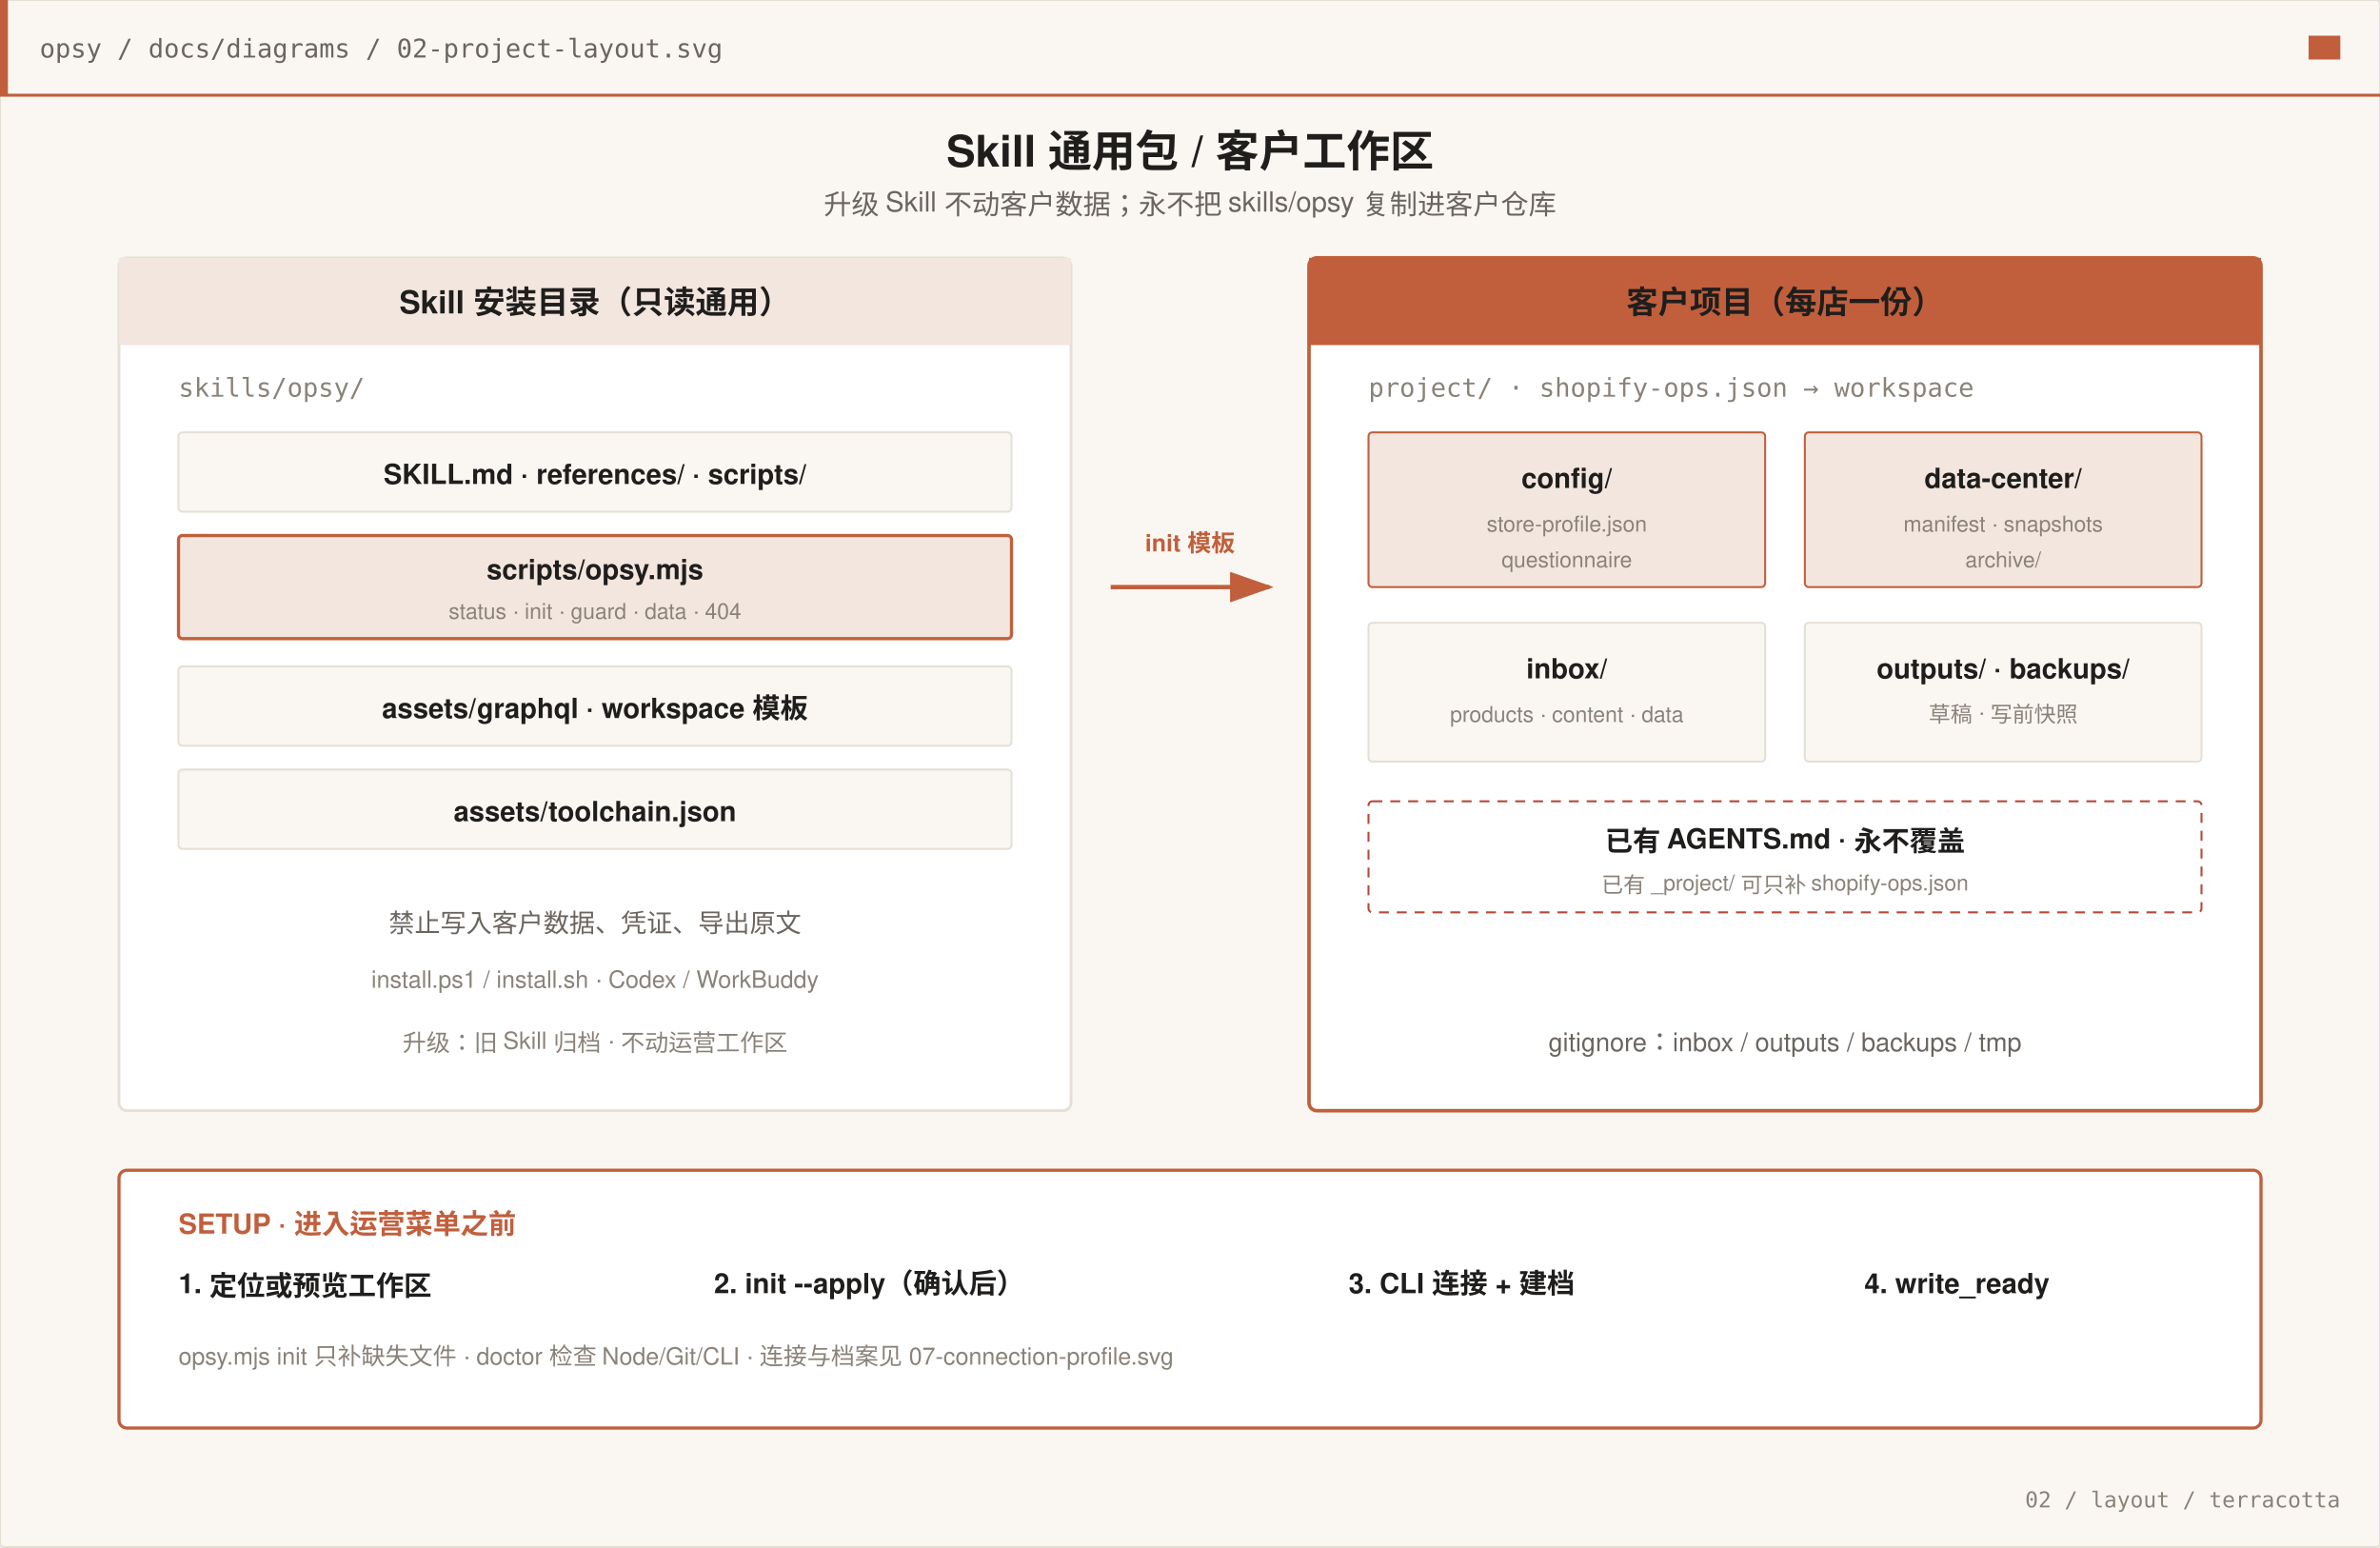
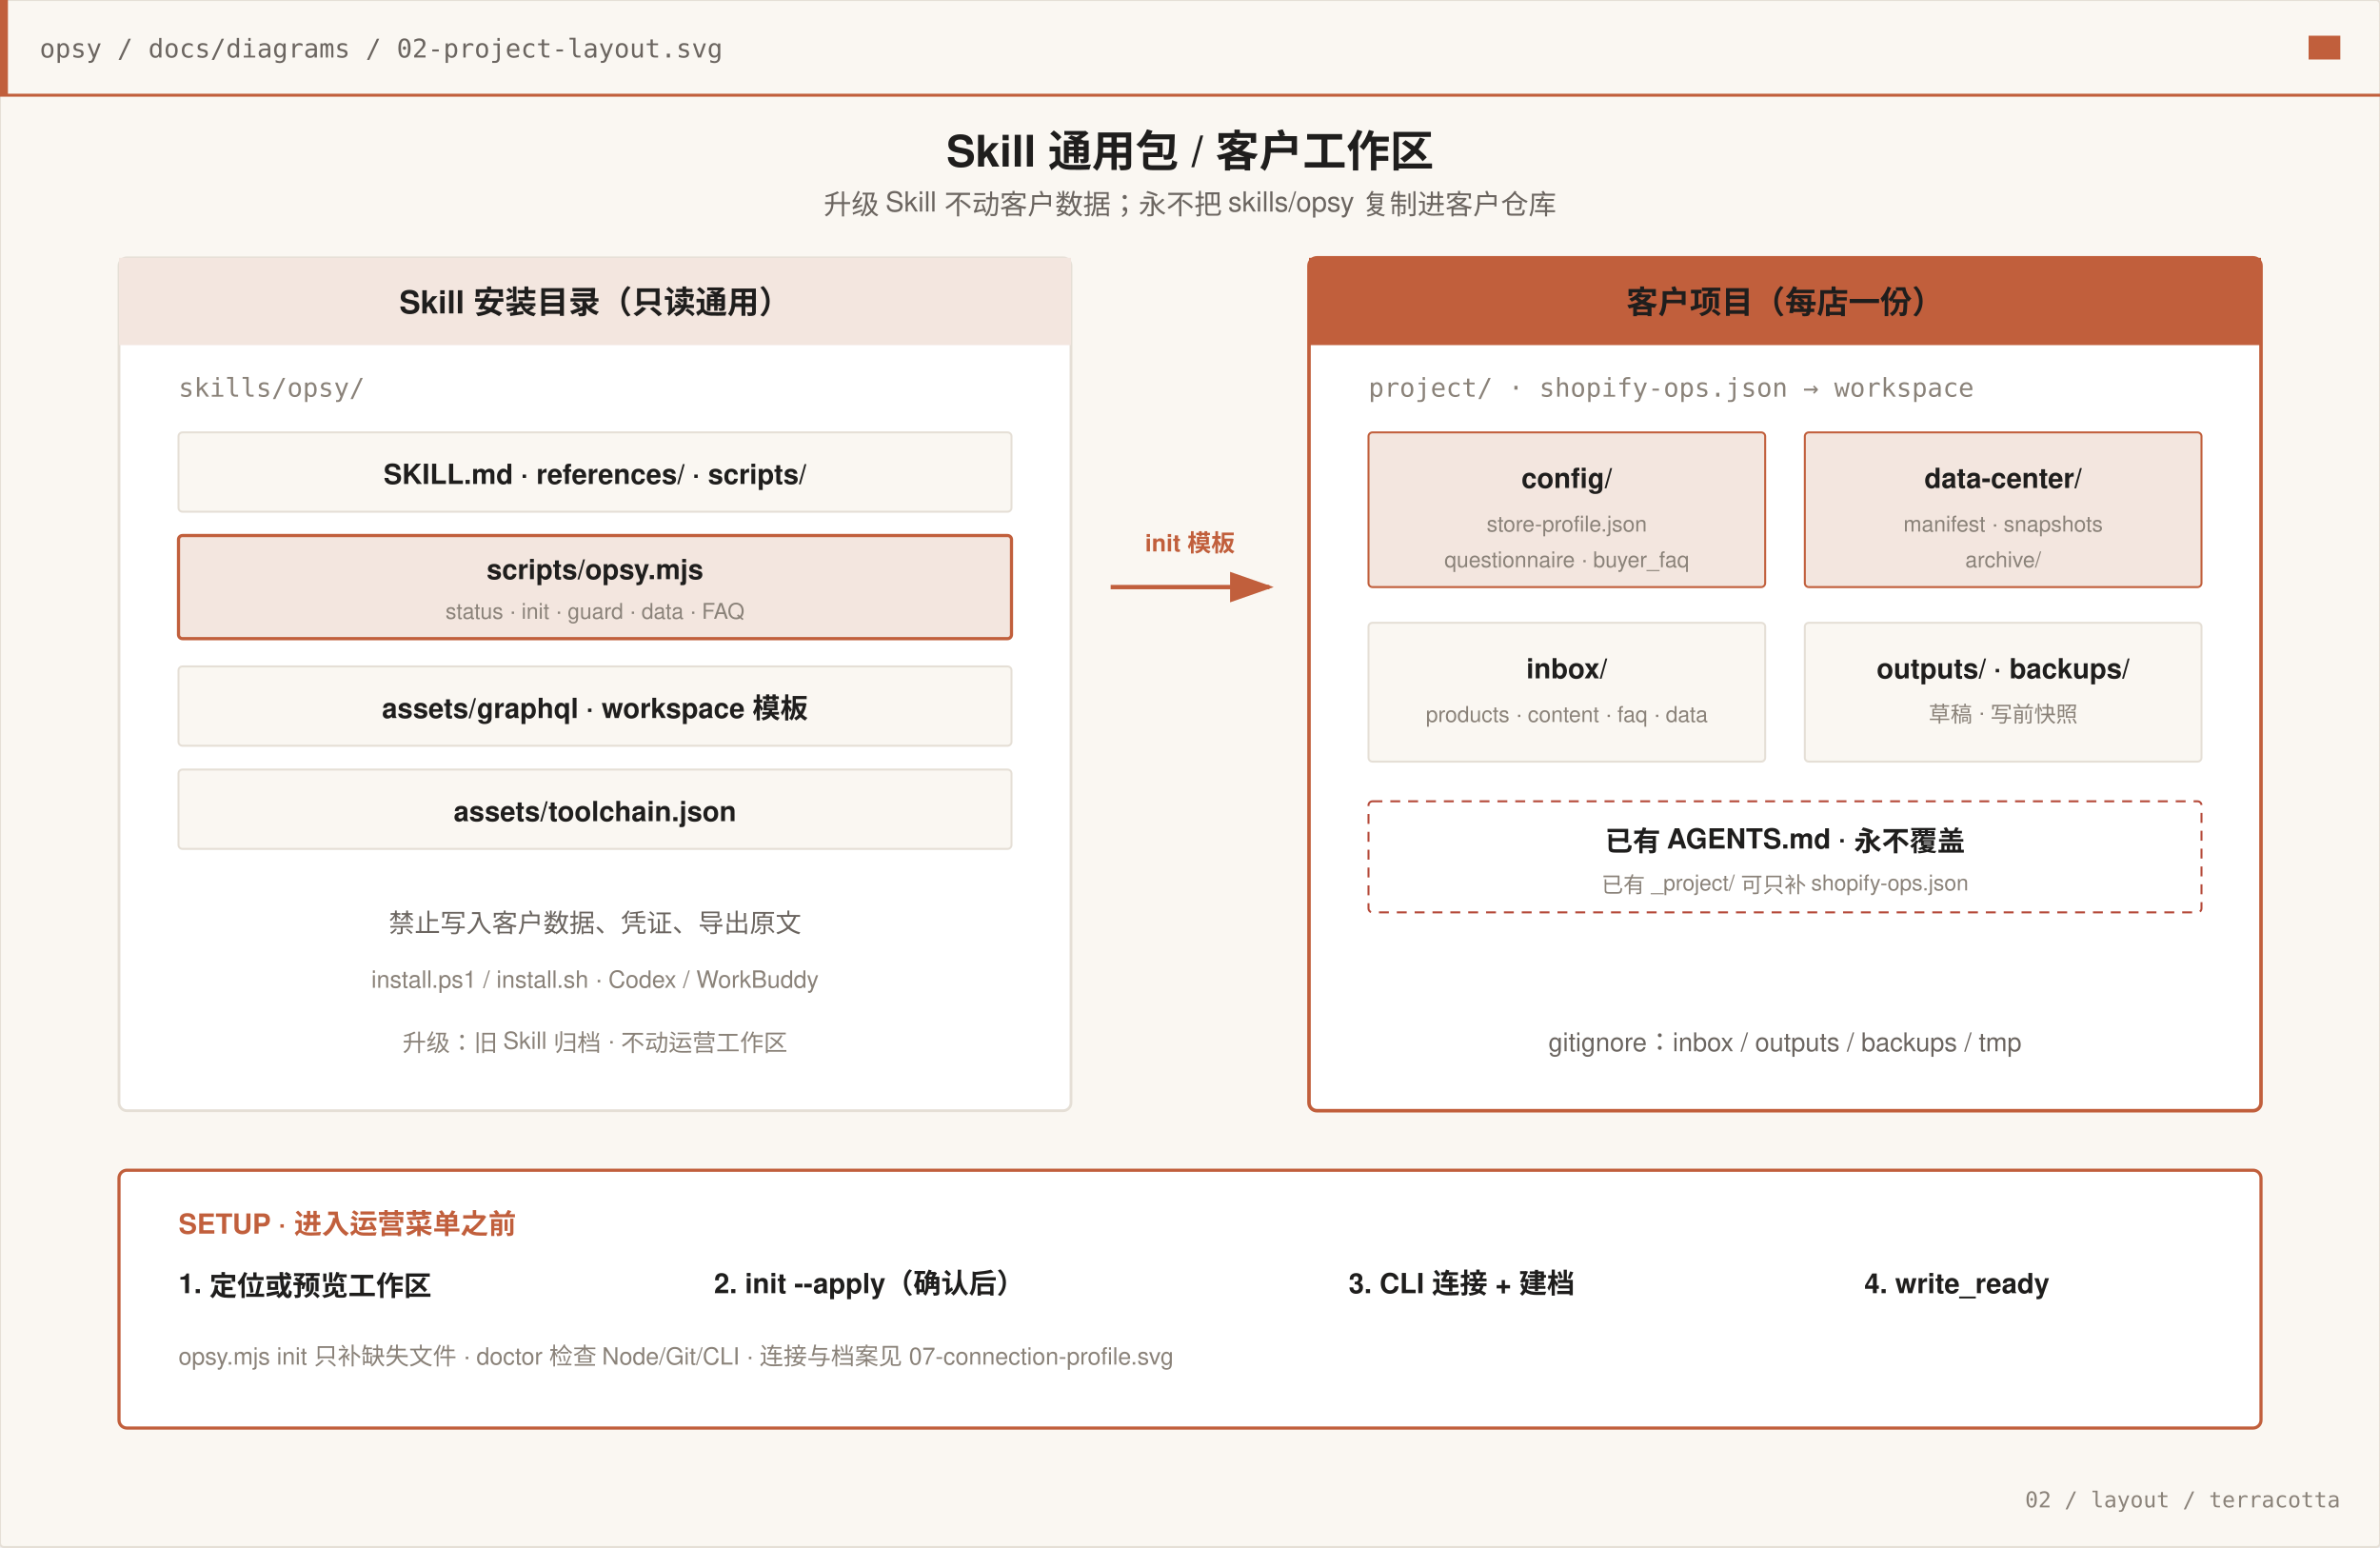
<svg xmlns="http://www.w3.org/2000/svg" viewBox="0 0 1200 780" width="1200" height="780" role="img" aria-label="Opsy skill versus workspace layout">
  <defs>
    <marker id="arrow2" markerWidth="10" markerHeight="7" refX="9" refY="3.5" orient="auto">
      <polygon points="0 0, 10 3.5, 0 7" fill="#C15F3C" />
    </marker>
    <style>
.label { fill: #1F1E1D; font-family: Helvetica, Arial, "PingFang SC", "Microsoft YaHei", sans-serif; font-weight: 600; }
.label-sub { fill: #6B6560; font-family: Helvetica, Arial, "PingFang SC", "Microsoft YaHei", sans-serif; font-weight: 400; }
.label-tiny { fill: #8A8279; font-family: Helvetica, Arial, "PingFang SC", "Microsoft YaHei", sans-serif; font-weight: 400; }
.label-accent { fill: #C15F3C; font-family: Helvetica, Arial, "PingFang SC", "Microsoft YaHei", sans-serif; font-weight: 600; }
.mono { font-family: Consolas, Menlo, "Microsoft YaHei", monospace; }
</style>
  </defs>
  <rect width="1200" height="780" rx="2" fill="#FAF7F2" stroke="#E5DFD6" stroke-width="1" />
  <rect x="0" y="0" width="4" height="48" fill="#C15F3C" />
  <line x1="0" y1="48" x2="1200" y2="48" stroke="#C15F3C" stroke-width="1.5" />
  <text x="20" y="29" fill="#6B6560" font-size="13" class="mono">opsy / docs/diagrams / 02-project-layout.svg</text>
  <rect x="1164" y="18" width="16" height="12" fill="#C15F3C" />
  <text x="600" y="84" text-anchor="middle" class="label" font-size="22">Skill 通用包 / 客户工作区</text>
  <text x="600" y="108" text-anchor="middle" class="label-sub" font-size="14">升级 Skill 不动客户数据；永不把 skills/opsy 复制进客户仓库</text>
  <rect x="60" y="130" width="480" height="430" rx="4" fill="#FFFFFF" stroke="#E5DFD6" stroke-width="1.4" />
  <rect x="60" y="130" width="480" height="44" fill="#F3E6DF" />
  <text x="300" y="158" text-anchor="middle" class="label" font-size="16">Skill 安装目录（只读通用）</text>
  <text x="90" y="200" class="label-tiny mono" font-size="13">skills/opsy/</text>
  <rect x="90" y="218" width="420" height="40" rx="2" fill="#FAF7F2" stroke="#E5DFD6" />
  <text x="300" y="244" text-anchor="middle" class="label" font-size="14">SKILL.md · references/ · scripts/</text>
  <rect x="90" y="270" width="420" height="52" rx="2" fill="#F3E6DF" stroke="#C15F3C" stroke-width="1.6" />
  <text x="300" y="292" text-anchor="middle" class="label" font-size="14">scripts/opsy.mjs</text>
-   <text x="300" y="312" text-anchor="middle" class="label-tiny" font-size="11">status · init · guard · data · 404</text>
+   <text x="300" y="312" text-anchor="middle" class="label-tiny" font-size="11">status · init · guard · data · FAQ</text>
  <rect x="90" y="336" width="420" height="40" rx="2" fill="#FAF7F2" stroke="#E5DFD6" />
  <text x="300" y="362" text-anchor="middle" class="label" font-size="14">assets/graphql · workspace 模板</text>
  <rect x="90" y="388" width="420" height="40" rx="2" fill="#FAF7F2" stroke="#E5DFD6" />
  <text x="300" y="414" text-anchor="middle" class="label" font-size="14">assets/toolchain.json</text>
  <text x="300" y="470" text-anchor="middle" class="label-sub" font-size="13">禁止写入客户数据、凭证、导出原文</text>
  <text x="300" y="498" text-anchor="middle" class="label-tiny" font-size="12">install.ps1 / install.sh · Codex / WorkBuddy</text>
  <text x="300" y="530" text-anchor="middle" class="label-tiny" font-size="12">升级：旧 Skill 归档 · 不动运营工作区</text>
  <line x1="560" y1="296" x2="640" y2="296" stroke="#C15F3C" stroke-width="2.2" marker-end="url(#arrow2)" />
  <text x="600" y="278" text-anchor="middle" class="label-accent" font-size="12">init 模板</text>
  <rect x="660" y="130" width="480" height="430" rx="4" fill="#FFFFFF" stroke="#C15F3C" stroke-width="1.8" />
  <rect x="660" y="130" width="480" height="44" fill="#C15F3C" />
  <text x="900" y="158" text-anchor="middle" class="label" font-size="16" fill="#FAF7F2">客户项目（每店一份）</text>
  <text x="690" y="200" class="label-tiny mono" font-size="13">project/ · shopify-ops.json → workspace</text>
  <rect x="690" y="218" width="200" height="78" rx="2" fill="#F3E6DF" stroke="#C15F3C" />
  <text x="790" y="246" text-anchor="middle" class="label" font-size="14">config/</text>
  <text x="790" y="268" text-anchor="middle" class="label-tiny" font-size="11">store-profile.json</text>
-   <text x="790" y="286" text-anchor="middle" class="label-tiny" font-size="11">questionnaire</text>
+   <text x="790" y="286" text-anchor="middle" class="label-tiny" font-size="11">questionnaire · buyer_faq</text>
  <rect x="910" y="218" width="200" height="78" rx="2" fill="#F3E6DF" stroke="#C15F3C" />
  <text x="1010" y="246" text-anchor="middle" class="label" font-size="14">data-center/</text>
  <text x="1010" y="268" text-anchor="middle" class="label-tiny" font-size="11">manifest · snapshots</text>
  <text x="1010" y="286" text-anchor="middle" class="label-tiny" font-size="11">archive/</text>
  <rect x="690" y="314" width="200" height="70" rx="2" fill="#FAF7F2" stroke="#E5DFD6" />
  <text x="790" y="342" text-anchor="middle" class="label" font-size="14">inbox/</text>
-   <text x="790" y="364" text-anchor="middle" class="label-tiny" font-size="11">products · content · data</text>
+   <text x="790" y="364" text-anchor="middle" class="label-tiny" font-size="11">products · content · faq · data</text>
  <rect x="910" y="314" width="200" height="70" rx="2" fill="#FAF7F2" stroke="#E5DFD6" />
  <text x="1010" y="342" text-anchor="middle" class="label" font-size="14">outputs/ · backups/</text>
  <text x="1010" y="364" text-anchor="middle" class="label-tiny" font-size="11">草稿 · 写前快照</text>
  <rect x="690" y="404" width="420" height="56" rx="2" fill="#FFFFFF" stroke="#B54A3A" stroke-dasharray="5 4" />
  <text x="900" y="429" text-anchor="middle" class="label" font-size="14" fill="#B54A3A">已有 AGENTS.md · 永不覆盖</text>
  <text x="900" y="450" text-anchor="middle" class="label-tiny" font-size="11">已有 _project/ 可只补 shopify-ops.json</text>
  <text x="900" y="530" text-anchor="middle" class="label-sub" font-size="13">gitignore：inbox / outputs / backups / tmp</text>
  <rect x="60" y="590" width="1080" height="130" rx="4" fill="#FFFFFF" stroke="#C15F3C" stroke-width="1.6" />
  <text x="90" y="622" class="label-accent" font-size="14">SETUP · 进入运营菜单之前</text>
  <text x="90" y="652" class="label" font-size="14">1. 定位或预览工作区</text>
  <text x="360" y="652" class="label" font-size="14">2. init --apply（确认后）</text>
  <text x="680" y="652" class="label" font-size="14">3. CLI 连接 + 建档</text>
  <text x="940" y="652" class="label" font-size="14">4. write_ready</text>
  <text x="90" y="688" class="label-tiny" font-size="12">opsy.mjs init 只补缺失文件 · doctor 检查 Node/Git/CLI · 连接与档案见 07-connection-profile.svg</text>
  <text x="1180" y="760" text-anchor="end" class="label-tiny mono" font-size="11">02 / layout / terracotta</text>
</svg>
